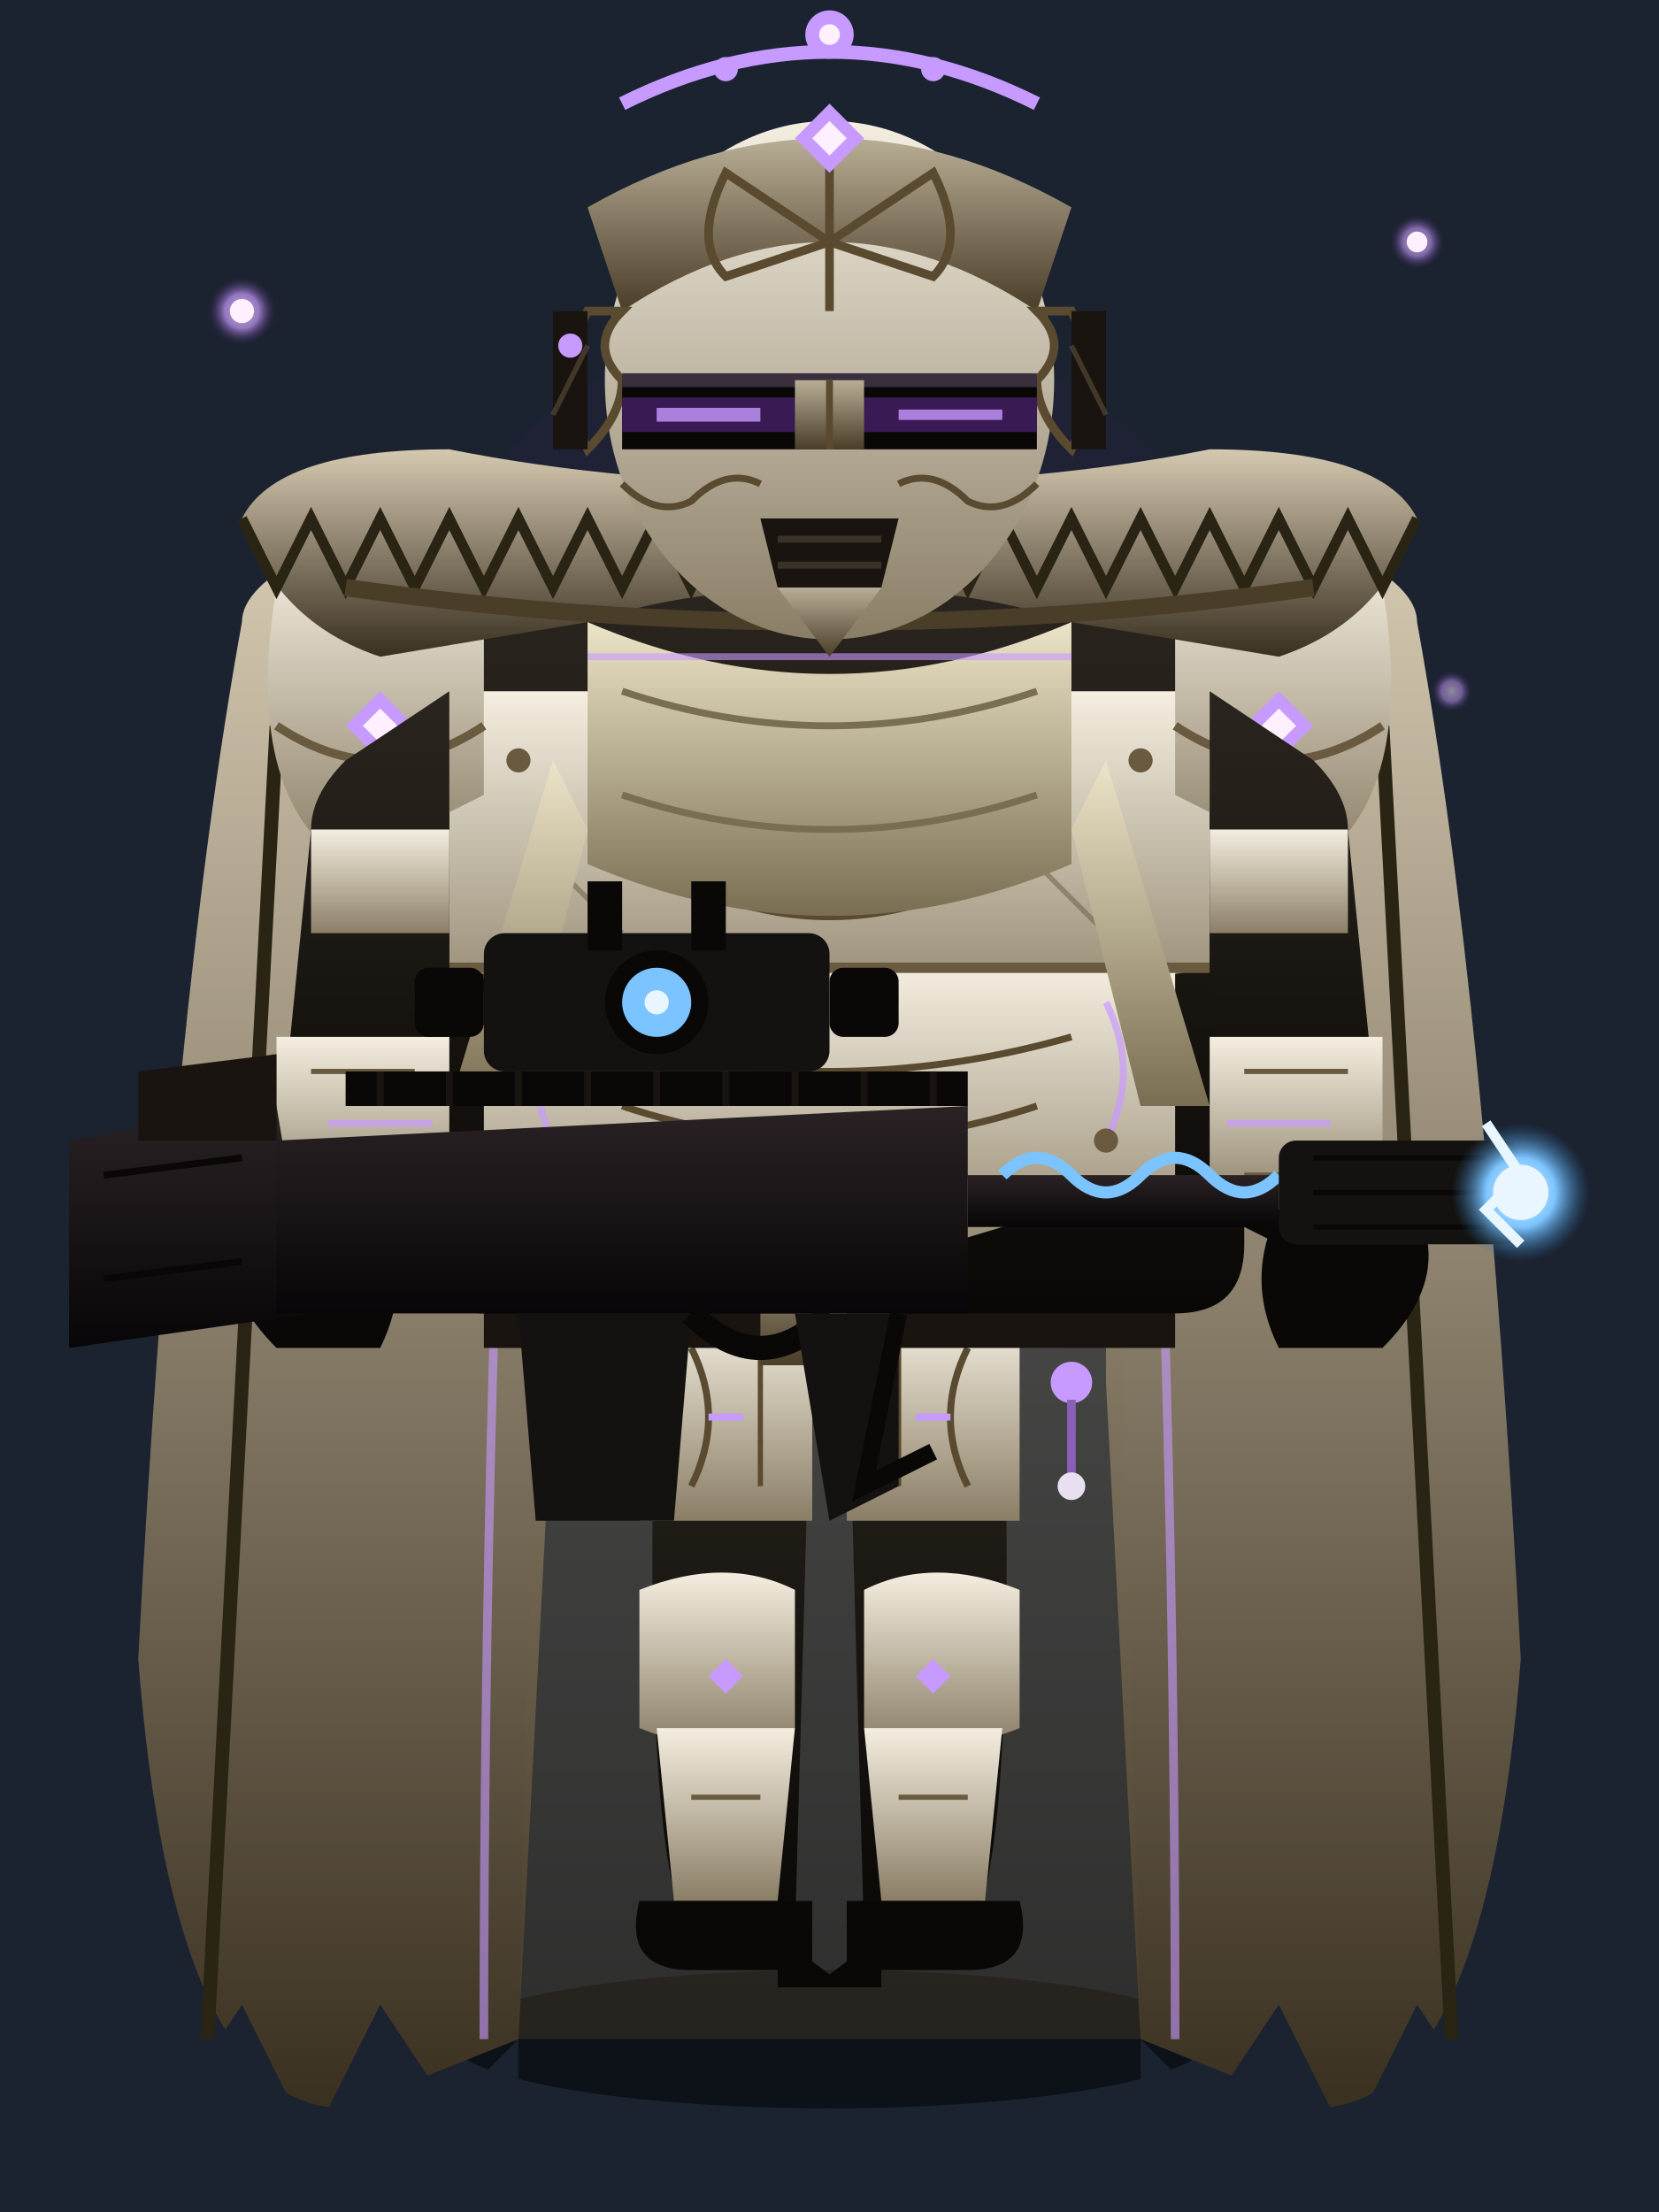
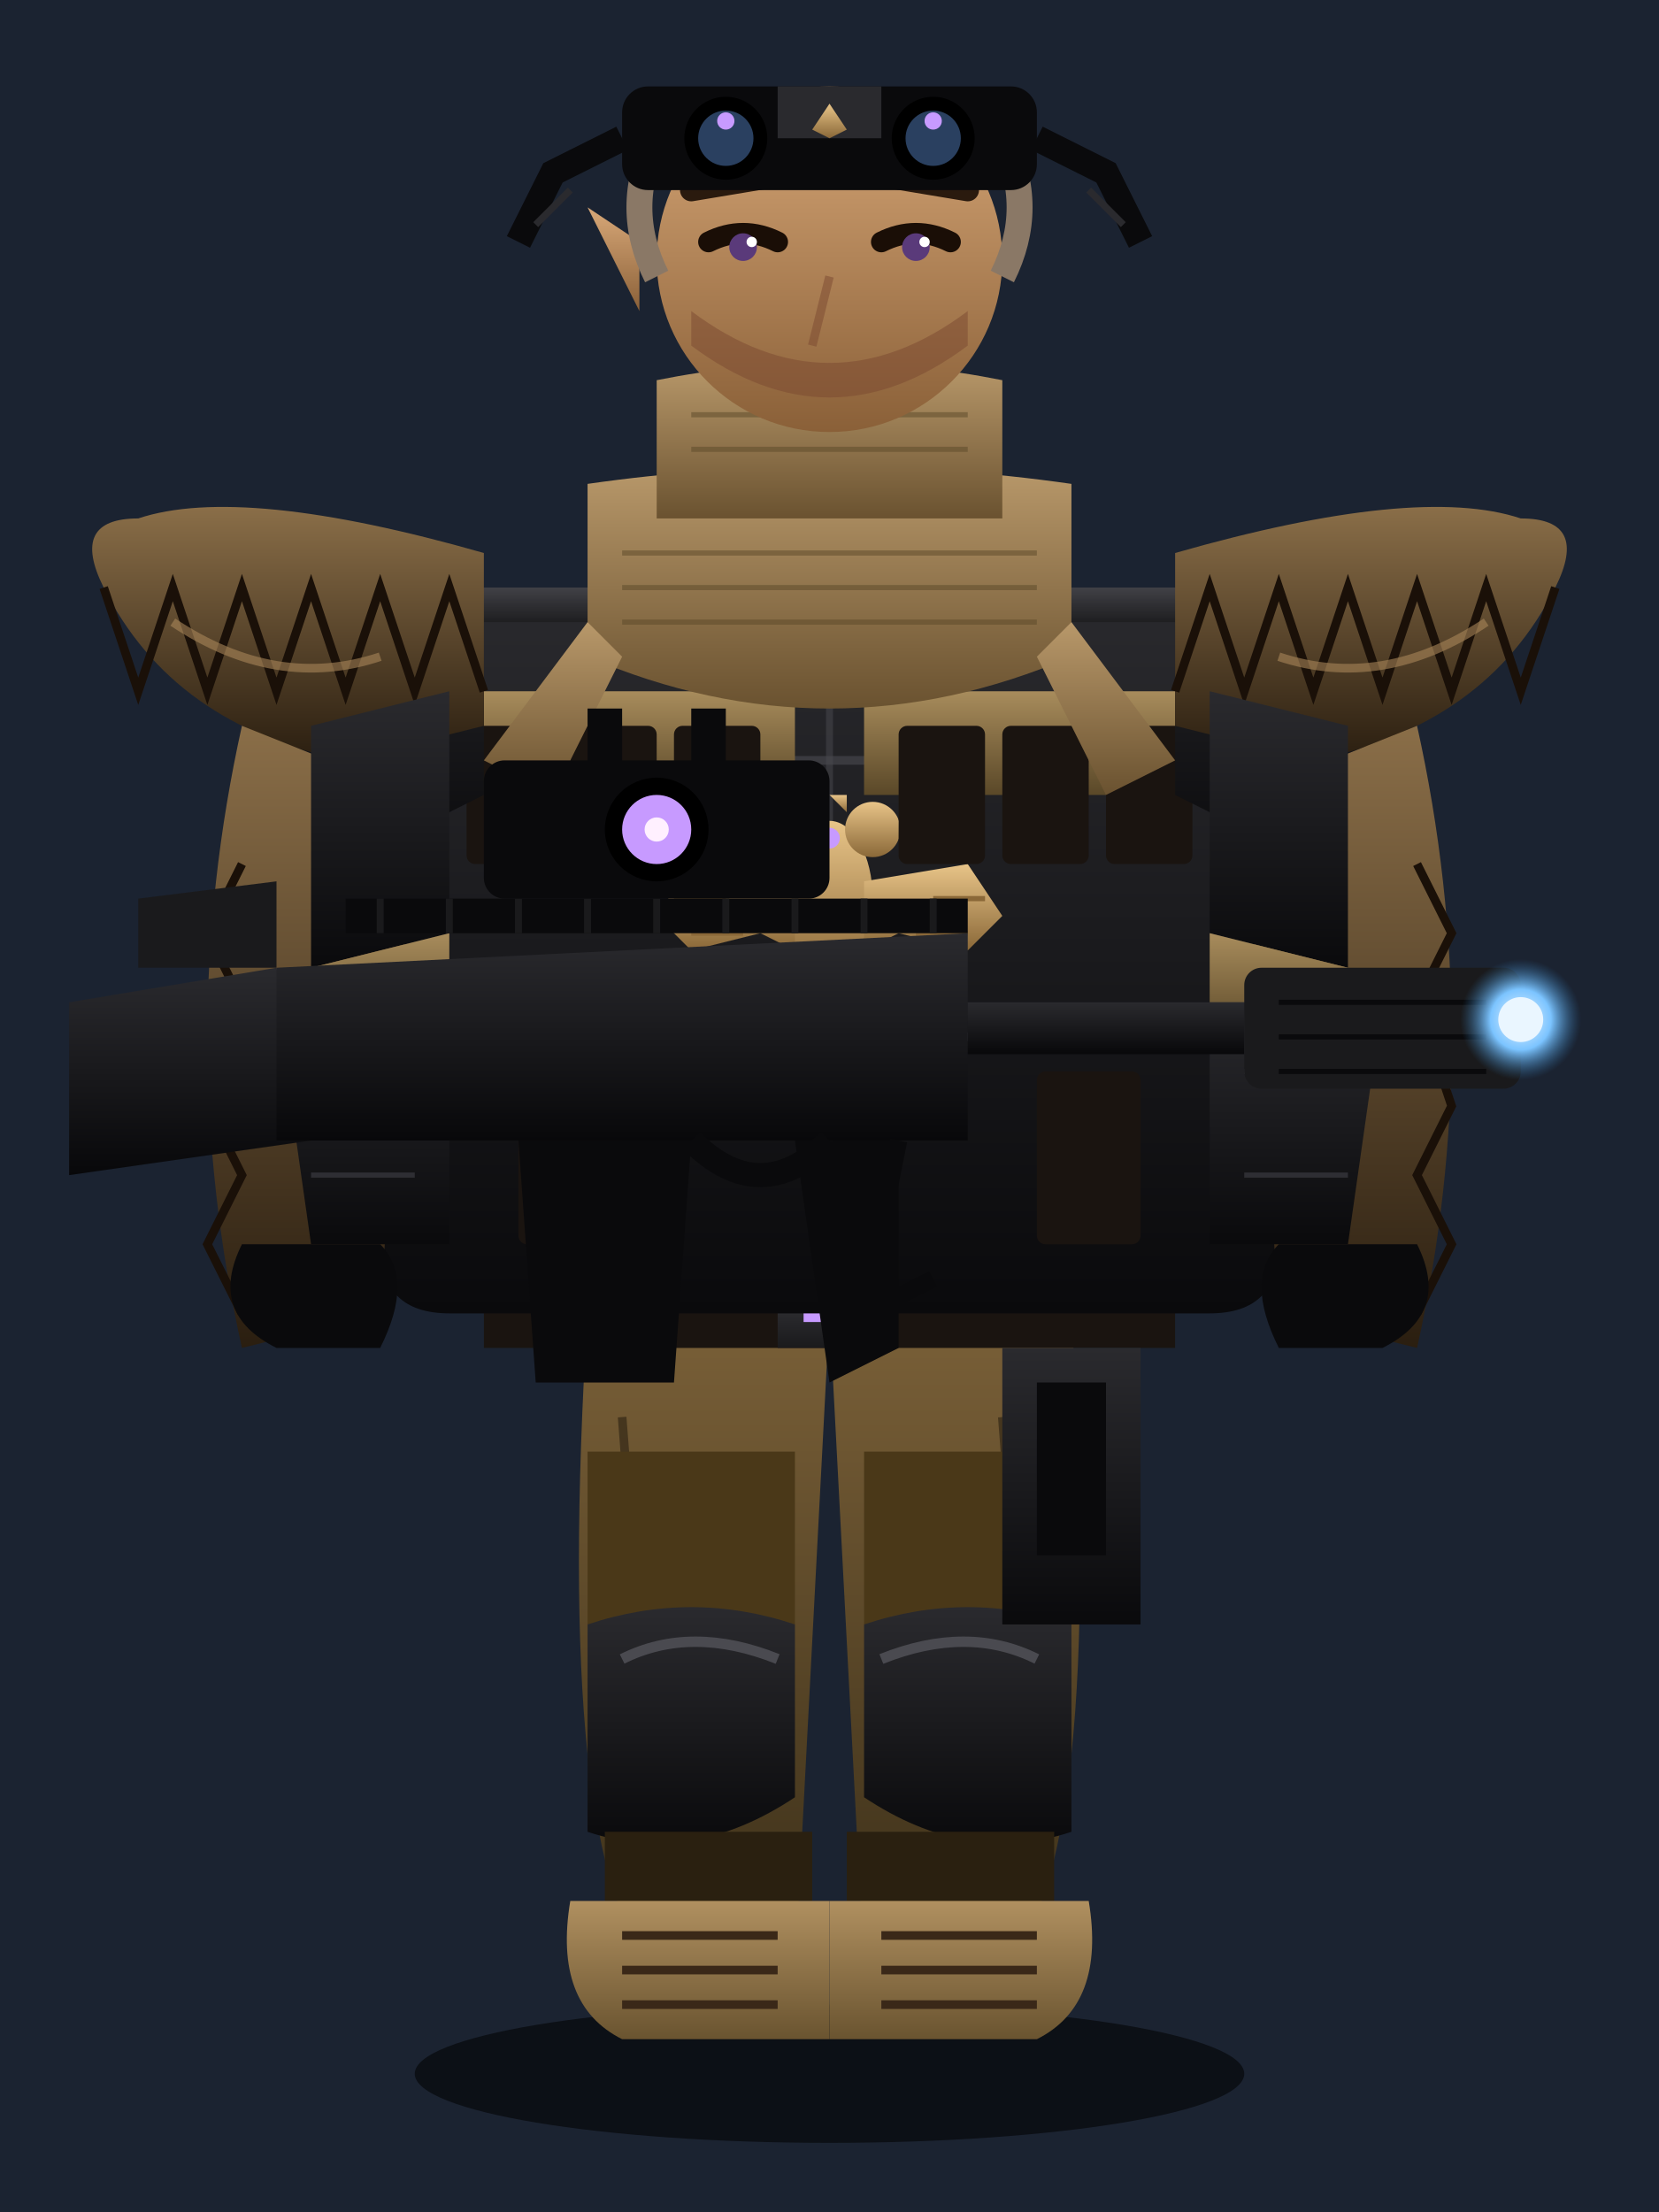
<svg xmlns="http://www.w3.org/2000/svg" viewBox="0 0 96 128">
  <defs>
-     <linearGradient id="m-bone" x1="0" x2="0" y1="0" y2="1">
-       <stop offset="0" stop-color="#f4eee0" />
-       <stop offset="1" stop-color="#8a7e66" />
+     <linearGradient id="m-plate" x1="0" x2="0" y1="0" y2="1">
+       <stop offset="0" stop-color="#2a2a2e" />
+       <stop offset="1" stop-color="#0a0a0c" />
    </linearGradient>
-     <linearGradient id="m-bone-dark" x1="0" x2="0" y1="0" y2="1">
-       <stop offset="0" stop-color="#b8ad95" />
-       <stop offset="1" stop-color="#4a3e28" />
+     <linearGradient id="m-plate-hl" x1="0" x2="0" y1="0" y2="1">
+       <stop offset="0" stop-color="#4a4a50" />
+       <stop offset="1" stop-color="#1a1a1c" />
+     </linearGradient>
+     <linearGradient id="m-tan" x1="0" x2="0" y1="0" y2="1">
+       <stop offset="0" stop-color="#a88c5c" />
+       <stop offset="1" stop-color="#5a4828" />
+     </linearGradient>
+     <linearGradient id="m-tan-dark" x1="0" x2="0" y1="0" y2="1">
+       <stop offset="0" stop-color="#7a6038" />
+       <stop offset="1" stop-color="#3a2e18" />
+     </linearGradient>
+     <linearGradient id="m-boot" x1="0" x2="0" y1="0" y2="1">
+       <stop offset="0" stop-color="#b09060" />
+       <stop offset="1" stop-color="#6a5430" />
+     </linearGradient>
+     <linearGradient id="m-gold" x1="0" x2="0" y1="0" y2="1">
+       <stop offset="0" stop-color="#e8c488" />
+       <stop offset="1" stop-color="#8a6838" />
    </linearGradient>
    <linearGradient id="m-fur" x1="0" x2="0" y1="0" y2="1">
-       <stop offset="0" stop-color="#d4c8b0" />
-       <stop offset="1" stop-color="#3a3020" />
+       <stop offset="0" stop-color="#8a6e48" />
+       <stop offset="1" stop-color="#2a1e10" />
+     </linearGradient>
+     <linearGradient id="m-skin" x1="0" x2="0" y1="0" y2="1">
+       <stop offset="0" stop-color="#d8a878" />
+       <stop offset="1" stop-color="#8a6038" />
    </linearGradient>
    <linearGradient id="m-scarf" x1="0" x2="0" y1="0" y2="1">
-       <stop offset="0" stop-color="#ece4c8" />
-       <stop offset="1" stop-color="#7a6e52" />
-     </linearGradient>
-     <linearGradient id="m-under" x1="0" x2="0" y1="0" y2="1">
-       <stop offset="0" stop-color="#2a251e" />
-       <stop offset="1" stop-color="#0a0806" />
+       <stop offset="0" stop-color="#b8986a" />
+       <stop offset="1" stop-color="#6a5230" />
    </linearGradient>
    <linearGradient id="m-gun" x1="0" x2="0" y1="0" y2="1">
-       <stop offset="0" stop-color="#2a2224" />
-       <stop offset="1" stop-color="#080608" />
+       <stop offset="0" stop-color="#2a2a2e" />
+       <stop offset="1" stop-color="#08080a" />
    </linearGradient>
    <radialGradient id="m-rune" cx=".5" cy=".5" r=".5">
      <stop offset="0" stop-color="#eaf6ff" />
      <stop offset=".5" stop-color="#7cc4ff" />
      <stop offset="1" stop-color="#2a6aa0" stop-opacity="0" />
    </radialGradient>
-     <radialGradient id="m-fae" cx=".5" cy=".5" r=".5">
-       <stop offset="0" stop-color="#fff0ff" />
-       <stop offset=".5" stop-color="#c79aff" />
-       <stop offset="1" stop-color="#3a1a55" stop-opacity="0" />
-     </radialGradient>
  </defs>
  <rect width="96" height="128" fill="#1b2331" />
-   <ellipse cx="48" cy="118" rx="22" ry="4" fill="#000" opacity=".5" />
-   <ellipse cx="48" cy="50" rx="28" ry="32" fill="#3a1a55" opacity=".08" />
-   <path d="M14 36 Q10 58 8 96 Q10 122 20 122 L30 118 L32 80 L32 34 Q22 30 18 32 Q14 34 14 36 Z" fill="url(#m-fur)" />
-   <path d="M82 36 Q86 58 88 96 Q86 122 76 122 L66 118 L64 80 L64 34 Q74 30 78 32 Q82 34 82 36 Z" fill="url(#m-fur)" />
-   <path d="M32 40 L64 40 L66 118 L30 118 Z" fill="url(#m-bone-dark)" opacity=".4" />
-   <path d="M8 112 L10 122 L14 116 L18 124 L22 116 L26 122 L30 118 L30 126 L8 126 Z" fill="#1b2331" />
-   <path d="M66 118 L66 126 L88 126 L88 112 L86 122 L82 116 L78 124 L74 116 L70 122 Z" fill="#1b2331" />
-   <path d="M16 42 Q14 80 12 118" fill="none" stroke="#2a2414" stroke-width="0.8" />
-   <path d="M80 42 Q82 80 84 118" fill="none" stroke="#2a2414" stroke-width="0.8" />
-   <path d="M30 42 Q28 80 28 118" fill="none" stroke="#c79aff" stroke-width="0.5" opacity=".6" />
-   <path d="M66 42 Q68 80 68 118" fill="none" stroke="#c79aff" stroke-width="0.5" opacity=".6" />
-   <path d="M38 76 Q37 108 40 112 L46 112 L47 76 Z" fill="url(#m-under)" />
-   <path d="M58 76 Q59 108 56 112 L50 112 L49 76 Z" fill="url(#m-under)" />
-   <path d="M37 76 L47 76 L47 88 L37 88 Z" fill="url(#m-bone)" />
-   <path d="M59 76 L49 76 L49 88 L59 88 Z" fill="url(#m-bone)" />
-   <path d="M40 78 Q42 82 40 86" fill="none" stroke="#5a4a30" stroke-width="0.4" />
-   <path d="M44 78 Q44 82 44 86" fill="none" stroke="#5a4a30" stroke-width="0.3" />
-   <path d="M52 78 Q52 82 52 86" fill="none" stroke="#5a4a30" stroke-width="0.3" />
-   <path d="M56 78 Q54 82 56 86" fill="none" stroke="#5a4a30" stroke-width="0.4" />
-   <path d="M41 82 L43 82 M53 82 L55 82" stroke="#c79aff" stroke-width="0.4" />
-   <path d="M37 92 Q42 90 46 92 L46 100 Q42 102 37 100 Z" fill="url(#m-bone)" />
-   <path d="M59 92 Q54 90 50 92 L50 100 Q54 102 59 100 Z" fill="url(#m-bone)" />
-   <path d="M42 96 L43 97 L42 98 L41 97 Z" fill="#c79aff" />
-   <path d="M54 96 L55 97 L54 98 L53 97 Z" fill="#c79aff" />
-   <path d="M38 100 L46 100 L45 110 L39 110 Z" fill="url(#m-bone)" />
-   <path d="M58 100 L50 100 L51 110 L57 110 Z" fill="url(#m-bone)" />
-   <path d="M40 104 L44 104" stroke="#6a5a40" stroke-width="0.3" />
-   <path d="M52 104 L56 104" stroke="#6a5a40" stroke-width="0.3" />
-   <path d="M37 110 Q36 114 40 114 L47 114 L47 110 Z" fill="#0a0806" />
-   <path d="M59 110 Q60 114 56 114 L49 114 L49 110 Z" fill="#0a0806" />
-   <path d="M45 112 L49 115 L45 115 Z" fill="#0a0806" />
-   <path d="M51 112 L47 115 L51 115 Z" fill="#0a0806" />
+   <ellipse cx="48" cy="120" rx="24" ry="4" fill="#000" opacity=".55" />
+   <path d="M34 76 Q32 108 38 114 L46 114 L48 76 Z" fill="url(#m-tan-dark)" />
+   <path d="M62 76 Q64 108 58 114 L50 114 L48 76 Z" fill="url(#m-tan-dark)" />
+   <path d="M36 82 L38 108" stroke="#2a2010" stroke-width="0.5" opacity=".6" />
+   <path d="M58 82 L60 108" stroke="#2a2010" stroke-width="0.5" opacity=".6" />
+   <path d="M34 84 L46 84 L46 94 L34 94 Z" fill="#4a3818" />
+   <path d="M62 84 L50 84 L50 94 L62 94 Z" fill="#4a3818" />
+   <path d="M34 94 Q40 92 46 94 L46 104 Q40 108 34 106 Z" fill="url(#m-plate)" />
+   <path d="M62 94 Q56 92 50 94 L50 104 Q56 108 62 106 Z" fill="url(#m-plate)" />
+   <path d="M36 96 Q40 94 45 96" fill="none" stroke="#4a4a50" stroke-width="0.6" />
+   <path d="M60 96 Q56 94 51 96" fill="none" stroke="#4a4a50" stroke-width="0.6" />
+   <path d="M35 106 L47 106 L47 110 L35 110 Z" fill="#2a2010" />
+   <path d="M61 106 L49 106 L49 110 L61 110 Z" fill="#2a2010" />
+   <path d="M33 110 Q32 116 36 118 L48 118 L48 110 Z" fill="url(#m-boot)" />
+   <path d="M63 110 Q64 116 60 118 L48 118 L48 110 Z" fill="url(#m-boot)" />
+   <path d="M36 112 L45 112 M36 114 L45 114 M36 116 L45 116" stroke="#3a2818" stroke-width="0.5" />
+   <path d="M51 112 L60 112 M51 114 L60 114 M51 116 L60 116" stroke="#3a2818" stroke-width="0.5" />
  <path d="M28 72 L68 72 L68 78 L28 78 Z" fill="#1a1410" />
-   <rect x="44" y="71" width="8" height="8" fill="url(#m-bone-dark)" />
-   <path d="M48 73 L50 75 L48 77 L46 75 Z" fill="#c79aff" />
-   <path d="M48 75 L49 76 L48 77 L47 76 Z" fill="#fff0ff" />
-   <circle cx="34" cy="80" r="1.2" fill="#c79aff" />
-   <path d="M34 81 L34 86" stroke="#8a5fb8" stroke-width="0.5" />
-   <circle cx="34" cy="86" r="0.8" fill="#e8e0f0" />
-   <circle cx="62" cy="80" r="1.2" fill="#c79aff" />
-   <path d="M62 81 L62 86" stroke="#8a5fb8" stroke-width="0.5" />
-   <circle cx="62" cy="86" r="0.8" fill="#e8e0f0" />
-   <path d="M24 38 Q24 34 28 34 L68 34 Q72 34 72 38 L72 72 Q72 76 68 76 L28 76 Q24 76 24 72 Z" fill="url(#m-under)" />
-   <path d="M28 40 L68 40 Q70 40 70 42 L70 56 L48 60 L26 56 L26 42 Q26 40 28 40 Z" fill="url(#m-bone)" />
-   <path d="M28 56 L68 56 L68 68 L48 74 L28 68 Z" fill="url(#m-bone)" />
-   <path d="M26 56 L70 56" stroke="#6a5a40" stroke-width="0.6" />
-   <path d="M40 46 Q44 42 48 44 Q52 42 56 46 L54 52 L42 52 Z" fill="none" stroke="#5a4a30" stroke-width="0.6" />
-   <path d="M44 44 L44 50 M48 44 L48 50 M52 44 L52 50" stroke="#5a4a30" stroke-width="0.4" />
-   <path d="M42 52 Q48 54 54 52" fill="none" stroke="#5a4a30" stroke-width="0.5" />
-   <circle cx="48" cy="48" r="1.4" fill="#c79aff" />
-   <circle cx="48" cy="48" r="0.7" fill="#fff0ff" />
-   <path d="M34 60 Q48 64 62 60" fill="none" stroke="#5a4a30" stroke-width="0.4" />
-   <path d="M36 64 Q48 68 60 64" fill="none" stroke="#5a4a30" stroke-width="0.4" />
-   <path d="M40 68 Q48 70 56 68" fill="none" stroke="#5a4a30" stroke-width="0.4" />
-   <path d="M32 58 Q30 62 32 66" fill="none" stroke="#c79aff" stroke-width="0.4" opacity=".7" />
-   <path d="M64 58 Q66 62 64 66" fill="none" stroke="#c79aff" stroke-width="0.4" opacity=".7" />
-   <circle cx="30" cy="44" r="0.7" fill="#6a5a40" />
-   <circle cx="66" cy="44" r="0.7" fill="#6a5a40" />
-   <circle cx="30" cy="54" r="0.7" fill="#6a5a40" />
-   <circle cx="66" cy="54" r="0.7" fill="#6a5a40" />
-   <circle cx="32" cy="66" r="0.7" fill="#6a5a40" />
-   <circle cx="64" cy="66" r="0.7" fill="#6a5a40" />
-   <path d="M32 50 L36 54" stroke="#6a5a40" stroke-width="0.3" opacity=".5" />
-   <path d="M60 50 L64 54" stroke="#6a5a40" stroke-width="0.3" opacity=".5" />
-   <path d="M16 34 Q14 46 20 50 L28 46 L28 36 Q22 32 18 32 Q16 32 16 34 Z" fill="url(#m-bone)" />
-   <path d="M80 34 Q82 46 76 50 L68 46 L68 36 Q74 32 78 32 Q80 32 80 34 Z" fill="url(#m-bone)" />
-   <path d="M16 42 Q22 46 28 42" fill="none" stroke="#6a5a40" stroke-width="0.5" />
-   <path d="M80 42 Q74 46 68 42" fill="none" stroke="#6a5a40" stroke-width="0.5" />
-   <path d="M22 40 L24 42 L22 44 L20 42 Z" fill="#c79aff" />
-   <path d="M22 41 L23 42 L22 43 L21 42 Z" fill="#fff0ff" />
-   <path d="M74 40 L76 42 L74 44 L72 42 Z" fill="#c79aff" />
-   <path d="M74 41 L75 42 L74 43 L73 42 Z" fill="#fff0ff" />
-   <circle cx="22" cy="47" r="1.2" fill="#3a3020" />
-   <path d="M22 46 L23 47 L22 48 L21 47 Z" fill="#7cc4ff" />
-   <circle cx="74" cy="47" r="1.2" fill="#3a3020" />
-   <path d="M74 46 L75 47 L74 48 L73 47 Z" fill="#7cc4ff" />
-   <path d="M14 30 Q16 36 22 38 L34 36 Q40 34 48 34 Q56 34 62 36 L74 38 Q80 36 82 30            Q80 26 70 26 Q60 28 48 28 Q36 28 26 26 Q16 26 14 30 Z" fill="url(#m-fur)" />
-   <path d="M14 30 L16 34 L18 30 L20 34 L22 30 L24 34 L26 30 L28 34 L30 30 L32 34 L34 30            L36 34 L38 30 L40 34 L42 30 L44 34 L46 30 L48 34 L50 30 L52 34 L54 30 L56 34            L58 30 L60 34 L62 30 L64 34 L66 30 L68 34 L70 30 L72 34 L74 30 L76 34 L78 30 L80 34 L82 30" fill="none" stroke="#2a2414" stroke-width="0.6" />
-   <path d="M20 34 Q48 38 76 34" fill="none" stroke="#4a3e28" stroke-width="1" />
-   <path d="M34 36 Q48 42 62 36 L62 50 Q48 56 34 50 Z" fill="url(#m-scarf)" />
-   <path d="M32 44 L26 64 L30 64 L34 48 Z" fill="url(#m-scarf)" />
-   <path d="M64 44 L70 64 L66 64 L62 48 Z" fill="url(#m-scarf)" />
-   <path d="M36 40 Q48 44 60 40" fill="none" stroke="#7a6e52" stroke-width="0.4" />
-   <path d="M36 46 Q48 50 60 46" fill="none" stroke="#7a6e52" stroke-width="0.4" />
-   <path d="M34 38 L62 38" stroke="#c79aff" stroke-width="0.4" opacity=".6" />
-   <ellipse cx="48" cy="22" rx="13" ry="15" fill="url(#m-bone)" />
-   <path d="M34 12 Q48 4 62 12 L60 18 Q48 10 36 18 Z" fill="url(#m-bone-dark)" />
-   <path d="M42 10 Q40 14 42 16 L48 14 Z" fill="none" stroke="#5a4a30" stroke-width="0.5" />
-   <path d="M54 10 Q56 14 54 16 L48 14 Z" fill="none" stroke="#5a4a30" stroke-width="0.5" />
-   <path d="M48 8 L48 18" stroke="#5a4a30" stroke-width="0.5" />
-   <path d="M48 6 L50 8 L48 10 L46 8 Z" fill="#c79aff" />
-   <path d="M48 7 L49 8 L48 9 L47 8 Z" fill="#fff0ff" />
-   <path d="M34 18 Q32 22 34 26 Q36 24 36 22 Q34 20 36 18 Z" fill="none" stroke="#5a4a30" stroke-width="0.5" />
-   <path d="M62 18 Q64 22 62 26 Q60 24 60 22 Q62 20 60 18 Z" fill="none" stroke="#5a4a30" stroke-width="0.5" />
-   <rect x="32" y="18" width="2" height="8" fill="#1a1410" />
-   <rect x="62" y="18" width="2" height="8" fill="#1a1410" />
-   <circle cx="33" cy="20" r="0.7" fill="#c79aff" />
-   <path d="M36 22 L60 22 L60 26 L36 26 Z" fill="#0a0806" />
-   <path d="M36 22 L60 22" stroke="#3a2f3e" stroke-width="0.8" />
-   <rect x="36" y="23" width="24" height="2" fill="#3a1a55" />
-   <path d="M38 24 L44 24" stroke="#c79aff" stroke-width="0.8" opacity=".8" />
-   <path d="M52 24 L58 24" stroke="#c79aff" stroke-width="0.6" opacity=".8" />
-   <path d="M46 22 L50 22 L50 26 L46 26 Z" fill="url(#m-bone-dark)" />
-   <path d="M48 22 L48 26" stroke="#5a4a30" stroke-width="0.4" />
-   <path d="M36 28 Q38 30 40 29 Q42 27 44 28" fill="none" stroke="#5a4a30" stroke-width="0.4" />
-   <path d="M60 28 Q58 30 56 29 Q54 27 52 28" fill="none" stroke="#5a4a30" stroke-width="0.4" />
-   <path d="M44 30 L52 30 L51 34 L45 34 Z" fill="#1a1410" />
-   <rect x="45" y="31" width="6" height="0.4" fill="#3a3228" />
-   <rect x="45" y="32.5" width="6" height="0.4" fill="#3a3228" />
-   <path d="M45 34 L48 38 L51 34 Z" fill="url(#m-bone-dark)" />
-   <path d="M36 6 Q48 0 60 6" fill="none" stroke="#c79aff" stroke-width="0.8" />
-   <circle cx="48" cy="2" r="1.4" fill="#c79aff" />
-   <circle cx="48" cy="2" r="0.6" fill="#fff0ff" />
-   <circle cx="42" cy="4" r="0.7" fill="#c79aff" />
-   <circle cx="54" cy="4" r="0.7" fill="#c79aff" />
-   <path d="M34 20 L32 24" stroke="#6a5a40" stroke-width="0.3" opacity=".5" />
-   <path d="M62 20 L64 24" stroke="#6a5a40" stroke-width="0.3" opacity=".5" />
-   <path d="M20 44 Q18 46 18 48 L16 68 Q18 72 22 72 L26 70 L26 40 Z" fill="url(#m-under)" />
-   <path d="M76 44 Q78 46 78 48 L80 68 Q78 72 74 72 L70 70 L70 40 Z" fill="url(#m-under)" />
-   <path d="M18 48 L26 48 L26 54 L18 54 Z" fill="url(#m-bone)" />
-   <path d="M78 48 L70 48 L70 54 L78 54 Z" fill="url(#m-bone)" />
-   <path d="M16 60 L26 60 L26 70 L16 70 Z" fill="url(#m-bone)" />
-   <path d="M80 60 L70 60 L70 70 L80 70 Z" fill="url(#m-bone)" />
-   <path d="M18 62 L24 62 M18 68 L24 68" stroke="#6a5a40" stroke-width="0.3" />
-   <path d="M72 62 L78 62 M72 68 L78 68" stroke="#6a5a40" stroke-width="0.3" />
-   <path d="M19 65 L25 65" stroke="#c79aff" stroke-width="0.4" opacity=".7" />
-   <path d="M71 65 L77 65" stroke="#c79aff" stroke-width="0.4" opacity=".7" />
-   <path d="M14 70 Q12 74 16 78 L22 78 Q24 74 22 70 Z" fill="#0a0806" />
-   <path d="M82 70 Q84 74 80 78 L74 78 Q72 74 74 70 Z" fill="#0a0806" />
-   <path d="M4 66 L16 64 L18 76 L4 78 Z" fill="url(#m-gun)" />
-   <path d="M6 68 L14 67 M6 74 L14 73" stroke="#0a0806" stroke-width="0.4" />
-   <path d="M8 62 L16 61 L16 66 L8 66 Z" fill="#1a1410" />
-   <path d="M16 66 L56 64 L56 76 L16 76 Z" fill="url(#m-gun)" />
-   <rect x="20" y="62" width="36" height="2" fill="#0a0806" />
-   <path d="M22 62 L22 64 M26 62 L26 64 M30 62 L30 64 M34 62 L34 64 M38 62 L38 64 M42 62 L42 64 M46 62 L46 64 M50 62 L50 64 M54 62 L54 64" stroke="#1a1410" stroke-width="0.4" />
-   <rect x="28" y="54" width="20" height="8" rx="1.2" fill="#141210" />
-   <rect x="24" y="56" width="4" height="4" rx="0.8" fill="#0a0806" />
-   <rect x="48" y="56" width="4" height="4" rx="0.8" fill="#0a0806" />
-   <circle cx="38" cy="58" r="3" fill="#0a0806" />
-   <circle cx="38" cy="58" r="2" fill="#7cc4ff" />
-   <circle cx="38" cy="58" r="0.7" fill="#eaf6ff" />
-   <rect x="34" y="51" width="2" height="4" fill="#0a0806" />
-   <rect x="40" y="51" width="2" height="4" fill="#0a0806" />
-   <path d="M30 76 L40 76 L39 88 L31 88 Z" fill="#141210" />
-   <path d="M40 76 Q44 80 48 76" fill="none" stroke="#0a0806" stroke-width="1.4" />
-   <path d="M46 76 L52 76 L52 86 L48 88 Z" fill="#141210" />
-   <path d="M52 76 L50 86 L54 84" fill="none" stroke="#0a0806" stroke-width="1" />
-   <rect x="56" y="68" width="18" height="3" fill="url(#m-gun)" />
-   <path d="M58 68 Q60 66 62 68 Q64 70 66 68 Q68 66 70 68 Q72 70 74 68" fill="none" stroke="#7cc4ff" stroke-width="0.7" />
-   <rect x="74" y="66" width="14" height="6" rx="1" fill="#141210" />
-   <path d="M76 67 L86 67 M76 69 L86 69 M76 71 L86 71" stroke="#0a0806" stroke-width="0.3" />
-   <circle cx="88" cy="69" r="4" fill="url(#m-rune)" />
-   <circle cx="88" cy="69" r="1.6" fill="#eaf6ff" />
-   <path d="M86 65 L88 68 L86 70 L88 72" fill="none" stroke="#eaf6ff" stroke-width="0.6" />
-   <circle cx="14" cy="18" r="2" fill="url(#m-fae)" opacity=".7" />
-   <circle cx="14" cy="18" r="0.7" fill="#fff0ff" />
-   <circle cx="82" cy="14" r="1.6" fill="url(#m-fae)" opacity=".6" />
-   <circle cx="82" cy="14" r="0.6" fill="#fff0ff" />
-   <circle cx="84" cy="40" r="1.2" fill="url(#m-fae)" opacity=".5" />
+   <rect x="45" y="72" width="6" height="6" fill="url(#m-plate-hl)" />
+   <rect x="46.5" y="73.5" width="3" height="3" fill="#c79aff" />
+   <path d="M58 78 L66 78 L66 94 L58 94 Z" fill="url(#m-plate)" />
+   <path d="M60 80 L64 80 L64 90 L60 90 Z" fill="#0a0a0c" />
+   <path d="M22 38 Q22 34 26 34 L70 34 Q74 34 74 38 L74 72 Q74 76 70 76 L26 76 Q22 76 22 72 Z" fill="url(#m-plate)" />
+   <path d="M26 34 L70 34 L70 36 L26 36 Z" fill="url(#m-plate-hl)" opacity=".7" />
+   <path d="M22 44 L74 44" stroke="#4a4a50" stroke-width="0.5" opacity=".6" />
+   <path d="M22 60 L74 60" stroke="#4a4a50" stroke-width="0.5" opacity=".6" />
+   <path d="M48 34 L48 76" stroke="#4a4a50" stroke-width="0.4" opacity=".5" />
+   <g transform="translate(48 52)">
+     <ellipse cx="0" cy="0" rx="2.5" ry="4.5" fill="url(#m-gold)" />
+     <circle cx="-2.5" cy="-4" r="1.6" fill="url(#m-gold)" />
+     <circle cx="2.5" cy="-4" r="1.6" fill="url(#m-gold)" />
+     <path d="M-4 -4.5 L-5 -4 L-4 -3.5 Z" fill="url(#m-gold)" />
+     <path d="M4 -4.5 L5 -4 L4 -3.5 Z" fill="url(#m-gold)" />
+     <path d="M-2 -1 L-8 -2 L-10 1 L-8 3 L-4 2 L-2 3 Z" fill="url(#m-gold)" />
+     <path d="M2 -1 L8 -2 L10 1 L8 3 L4 2 L2 3 Z" fill="url(#m-gold)" />
+     <path d="M-9 0 L-6 0 M-8 2 L-5 2" stroke="#8a6838" stroke-width="0.3" />
+     <path d="M9 0 L6 0 M8 2 L5 2" stroke="#8a6838" stroke-width="0.3" />
+     <path d="M-1 4 L0 6 L1 4 Z" fill="url(#m-gold)" />
+     <path d="M-1 -6 L-1 -5 L0 -6 L1 -5 L1 -6 Z" fill="url(#m-gold)" />
+     <circle cx="0" cy="-3.5" r="0.6" fill="#c79aff" />
+   </g>
+   <path d="M26 40 L46 40 L46 46 L26 46 Z" fill="url(#m-tan)" />
+   <path d="M50 40 L70 40 L70 46 L50 46 Z" fill="url(#m-tan)" />
+   <rect x="27" y="42" width="5" height="8" rx="0.5" fill="#1a1410" />
+   <rect x="33" y="42" width="5" height="8" rx="0.5" fill="#1a1410" />
+   <rect x="39" y="42" width="5" height="8" rx="0.5" fill="#1a1410" />
+   <rect x="52" y="42" width="5" height="8" rx="0.5" fill="#1a1410" />
+   <rect x="58" y="42" width="5" height="8" rx="0.5" fill="#1a1410" />
+   <rect x="64" y="42" width="5" height="8" rx="0.5" fill="#1a1410" />
+   <rect x="30" y="62" width="6" height="10" rx="0.5" fill="#1a1410" />
+   <rect x="60" y="62" width="6" height="10" rx="0.5" fill="#1a1410" />
+   <path d="M16 34 Q12 46 20 50 L28 46 L28 36 Q22 32 18 32 Q16 32 16 34 Z" fill="url(#m-plate)" />
+   <path d="M80 34 Q84 46 76 50 L68 46 L68 36 Q74 32 78 32 Q80 32 80 34 Z" fill="url(#m-plate)" />
+   <path d="M16 40 Q20 44 26 42" fill="none" stroke="#4a4a50" stroke-width="0.6" />
+   <path d="M80 40 Q76 44 70 42" fill="none" stroke="#4a4a50" stroke-width="0.6" />
+   <circle cx="22" cy="44" r="1.6" fill="#0a0a0c" />
+   <path d="M22 43 L21 45 L22 45.5 L23 45 Z" fill="url(#m-gold)" />
+   <circle cx="74" cy="44" r="1.6" fill="#0a0a0c" />
+   <path d="M74 43 L73 45 L74 45.5 L75 45 Z" fill="url(#m-gold)" />
+   <path d="M6 34 Q10 42 20 44 L28 42 L28 32 Q14 28 8 30 Q4 30 6 34 Z" fill="url(#m-fur)" />
+   <path d="M90 34 Q86 42 76 44 L68 42 L68 32 Q82 28 88 30 Q92 30 90 34 Z" fill="url(#m-fur)" />
+   <path d="M14 42 Q10 60 14 78 L22 76 L24 46 Z" fill="url(#m-fur)" />
+   <path d="M82 42 Q86 60 82 78 L74 76 L72 46 Z" fill="url(#m-fur)" />
+   <path d="M6 34 L8 40 L10 34 L12 40 L14 34 L16 40 L18 34 L20 40 L22 34 L24 40 L26 34 L28 40" fill="none" stroke="#1a1008" stroke-width="0.5" />
+   <path d="M68 40 L70 34 L72 40 L74 34 L76 40 L78 34 L80 40 L82 34 L84 40 L86 34 L88 40 L90 34" fill="none" stroke="#1a1008" stroke-width="0.5" />
+   <path d="M14 50 L12 54 L14 58 L12 64 L14 68 L12 72 L14 76" fill="none" stroke="#1a1008" stroke-width="0.5" />
+   <path d="M82 50 L84 54 L82 58 L84 64 L82 68 L84 72 L82 76" fill="none" stroke="#1a1008" stroke-width="0.5" />
+   <path d="M10 36 Q16 40 22 38" fill="none" stroke="#a88658" stroke-width="0.5" opacity=".6" />
+   <path d="M86 36 Q80 40 74 38" fill="none" stroke="#a88658" stroke-width="0.5" opacity=".6" />
+   <path d="M34 28 Q48 26 62 28 L62 38 Q48 44 34 38 Z" fill="url(#m-scarf)" />
+   <path d="M38 22 Q48 20 58 22 L58 30 L38 30 Z" fill="url(#m-scarf)" />
+   <path d="M36 32 L60 32 M36 34 L60 34 M36 36 L60 36" stroke="#5a4828" stroke-width="0.3" opacity=".5" />
+   <path d="M40 24 L56 24 M40 26 L56 26" stroke="#5a4828" stroke-width="0.3" opacity=".5" />
+   <path d="M34 36 L28 44 L32 46 L36 38 Z" fill="url(#m-scarf)" />
+   <path d="M62 36 L68 44 L64 46 L60 38 Z" fill="url(#m-scarf)" />
+   <ellipse cx="48" cy="15" rx="10" ry="10" fill="url(#m-skin)" />
+   <path d="M40 18 Q48 24 56 18 L56 20 Q48 26 40 20 Z" fill="#7a4830" opacity=".5" />
+   <path d="M41 14 Q43 13 45 14" stroke="#1a0e06" stroke-width="1.2" stroke-linecap="round" fill="none" />
+   <path d="M51 14 Q53 13 55 14" stroke="#1a0e06" stroke-width="1.2" stroke-linecap="round" fill="none" />
+   <circle cx="43" cy="14.3" r="0.8" fill="#5a3a7a" />
+   <circle cx="53" cy="14.3" r="0.8" fill="#5a3a7a" />
+   <circle cx="43.5" cy="14" r="0.3" fill="#fff" />
+   <circle cx="53.5" cy="14" r="0.3" fill="#fff" />
+   <path d="M40 11 L46 10" stroke="#2a1a0e" stroke-width="1.3" stroke-linecap="round" />
+   <path d="M50 10 L56 11" stroke="#2a1a0e" stroke-width="1.3" stroke-linecap="round" />
+   <path d="M48 16 L47 20" stroke="#7a4830" stroke-width="0.5" opacity=".5" />
+   <path d="M37 14 L34 12 L37 18 Z" fill="url(#m-skin)" />
+   <path d="M38 8 Q36 12 38 16" fill="none" stroke="#8a7866" stroke-width="1.5" />
+   <path d="M58 8 Q60 12 58 16" fill="none" stroke="#8a7866" stroke-width="1.5" />
+   <rect x="36" y="5" width="24" height="6" rx="1.5" fill="#0a0a0c" />
+   <circle cx="42" cy="8" r="2.4" fill="#000" />
+   <circle cx="42" cy="8" r="1.6" fill="#2a4060" />
+   <circle cx="42" cy="7" r="0.5" fill="#c79aff" />
+   <circle cx="54" cy="8" r="2.4" fill="#000" />
+   <circle cx="54" cy="8" r="1.6" fill="#2a4060" />
+   <circle cx="54" cy="7" r="0.5" fill="#c79aff" />
+   <path d="M36 8 L32 10 L30 14" stroke="#0a0a0c" stroke-width="1.5" fill="none" />
+   <path d="M60 8 L64 10 L66 14" stroke="#0a0a0c" stroke-width="1.5" fill="none" />
+   <path d="M33 11 L31 13" stroke="#2a2a2e" stroke-width="0.4" />
+   <path d="M63 11 L65 13" stroke="#2a2a2e" stroke-width="0.4" />
+   <rect x="45" y="5" width="6" height="3" fill="#2a2a2e" />
+   <path d="M48 6 L47 7.5 L48 8 L49 7.5 Z" fill="url(#m-gold)" />
+   <path d="M18 42 L26 40 L26 54 L18 56 Z" fill="url(#m-plate)" />
+   <path d="M78 42 L70 40 L70 54 L78 56 Z" fill="url(#m-plate)" />
+   <path d="M18 56 L26 54 L26 58 L18 60 Z" fill="url(#m-tan)" />
+   <path d="M78 56 L70 54 L70 58 L78 60 Z" fill="url(#m-tan)" />
+   <path d="M16 58 L26 58 L26 72 L18 72 Z" fill="url(#m-plate)" />
+   <path d="M80 58 L70 58 L70 72 L78 72 Z" fill="url(#m-plate)" />
+   <path d="M18 62 L24 62 M18 68 L24 68" stroke="#4a4a50" stroke-width="0.3" opacity=".5" />
+   <path d="M72 62 L78 62 M72 68 L78 68" stroke="#4a4a50" stroke-width="0.3" opacity=".5" />
+   <path d="M14 72 Q12 76 16 78 L22 78 Q24 74 22 72 Z" fill="#0a0a0c" />
+   <path d="M82 72 Q84 76 80 78 L74 78 Q72 74 74 72 Z" fill="#0a0a0c" />
+   <path d="M4 58 L16 56 L18 66 L4 68 Z" fill="url(#m-gun)" />
+   <path d="M8 52 L16 51 L16 56 L8 56 Z" fill="#1a1a1c" />
+   <path d="M16 56 L56 54 L56 66 L16 66 Z" fill="url(#m-gun)" />
+   <rect x="20" y="52" width="36" height="2" fill="#0a0a0c" />
+   <path d="M22 52 L22 54 M26 52 L26 54 M30 52 L30 54 M34 52 L34 54 M38 52 L38 54 M42 52 L42 54 M46 52 L46 54 M50 52 L50 54 M54 52 L54 54" stroke="#1a1a1c" stroke-width="0.4" />
+   <rect x="28" y="44" width="20" height="8" rx="1.2" fill="#0a0a0c" />
+   <circle cx="38" cy="48" r="3" fill="#000" />
+   <circle cx="38" cy="48" r="2" fill="#c79aff" />
+   <circle cx="38" cy="48" r="0.7" fill="#fff0ff" />
+   <rect x="34" y="41" width="2" height="4" fill="#0a0a0c" />
+   <rect x="40" y="41" width="2" height="4" fill="#0a0a0c" />
+   <path d="M30 66 L40 66 L39 80 L31 80 Z" fill="#0a0a0c" />
+   <path d="M40 66 Q44 70 48 66" fill="none" stroke="#0a0a0c" stroke-width="1.4" />
+   <path d="M46 66 L52 66 L52 78 L48 80 Z" fill="#0a0a0c" />
+   <path d="M52 66 L50 76 L54 74" fill="none" stroke="#0a0a0c" stroke-width="1" />
+   <rect x="56" y="58" width="16" height="3" fill="url(#m-gun)" />
+   <rect x="72" y="56" width="16" height="7" rx="1" fill="#1a1a1c" />
+   <path d="M74 58 L86 58 M74 60 L86 60 M74 62 L86 62" stroke="#0a0a0c" stroke-width="0.3" />
+   <circle cx="88" cy="59" r="3.5" fill="url(#m-rune)" />
+   <circle cx="88" cy="59" r="1.3" fill="#eaf6ff" />
</svg>
